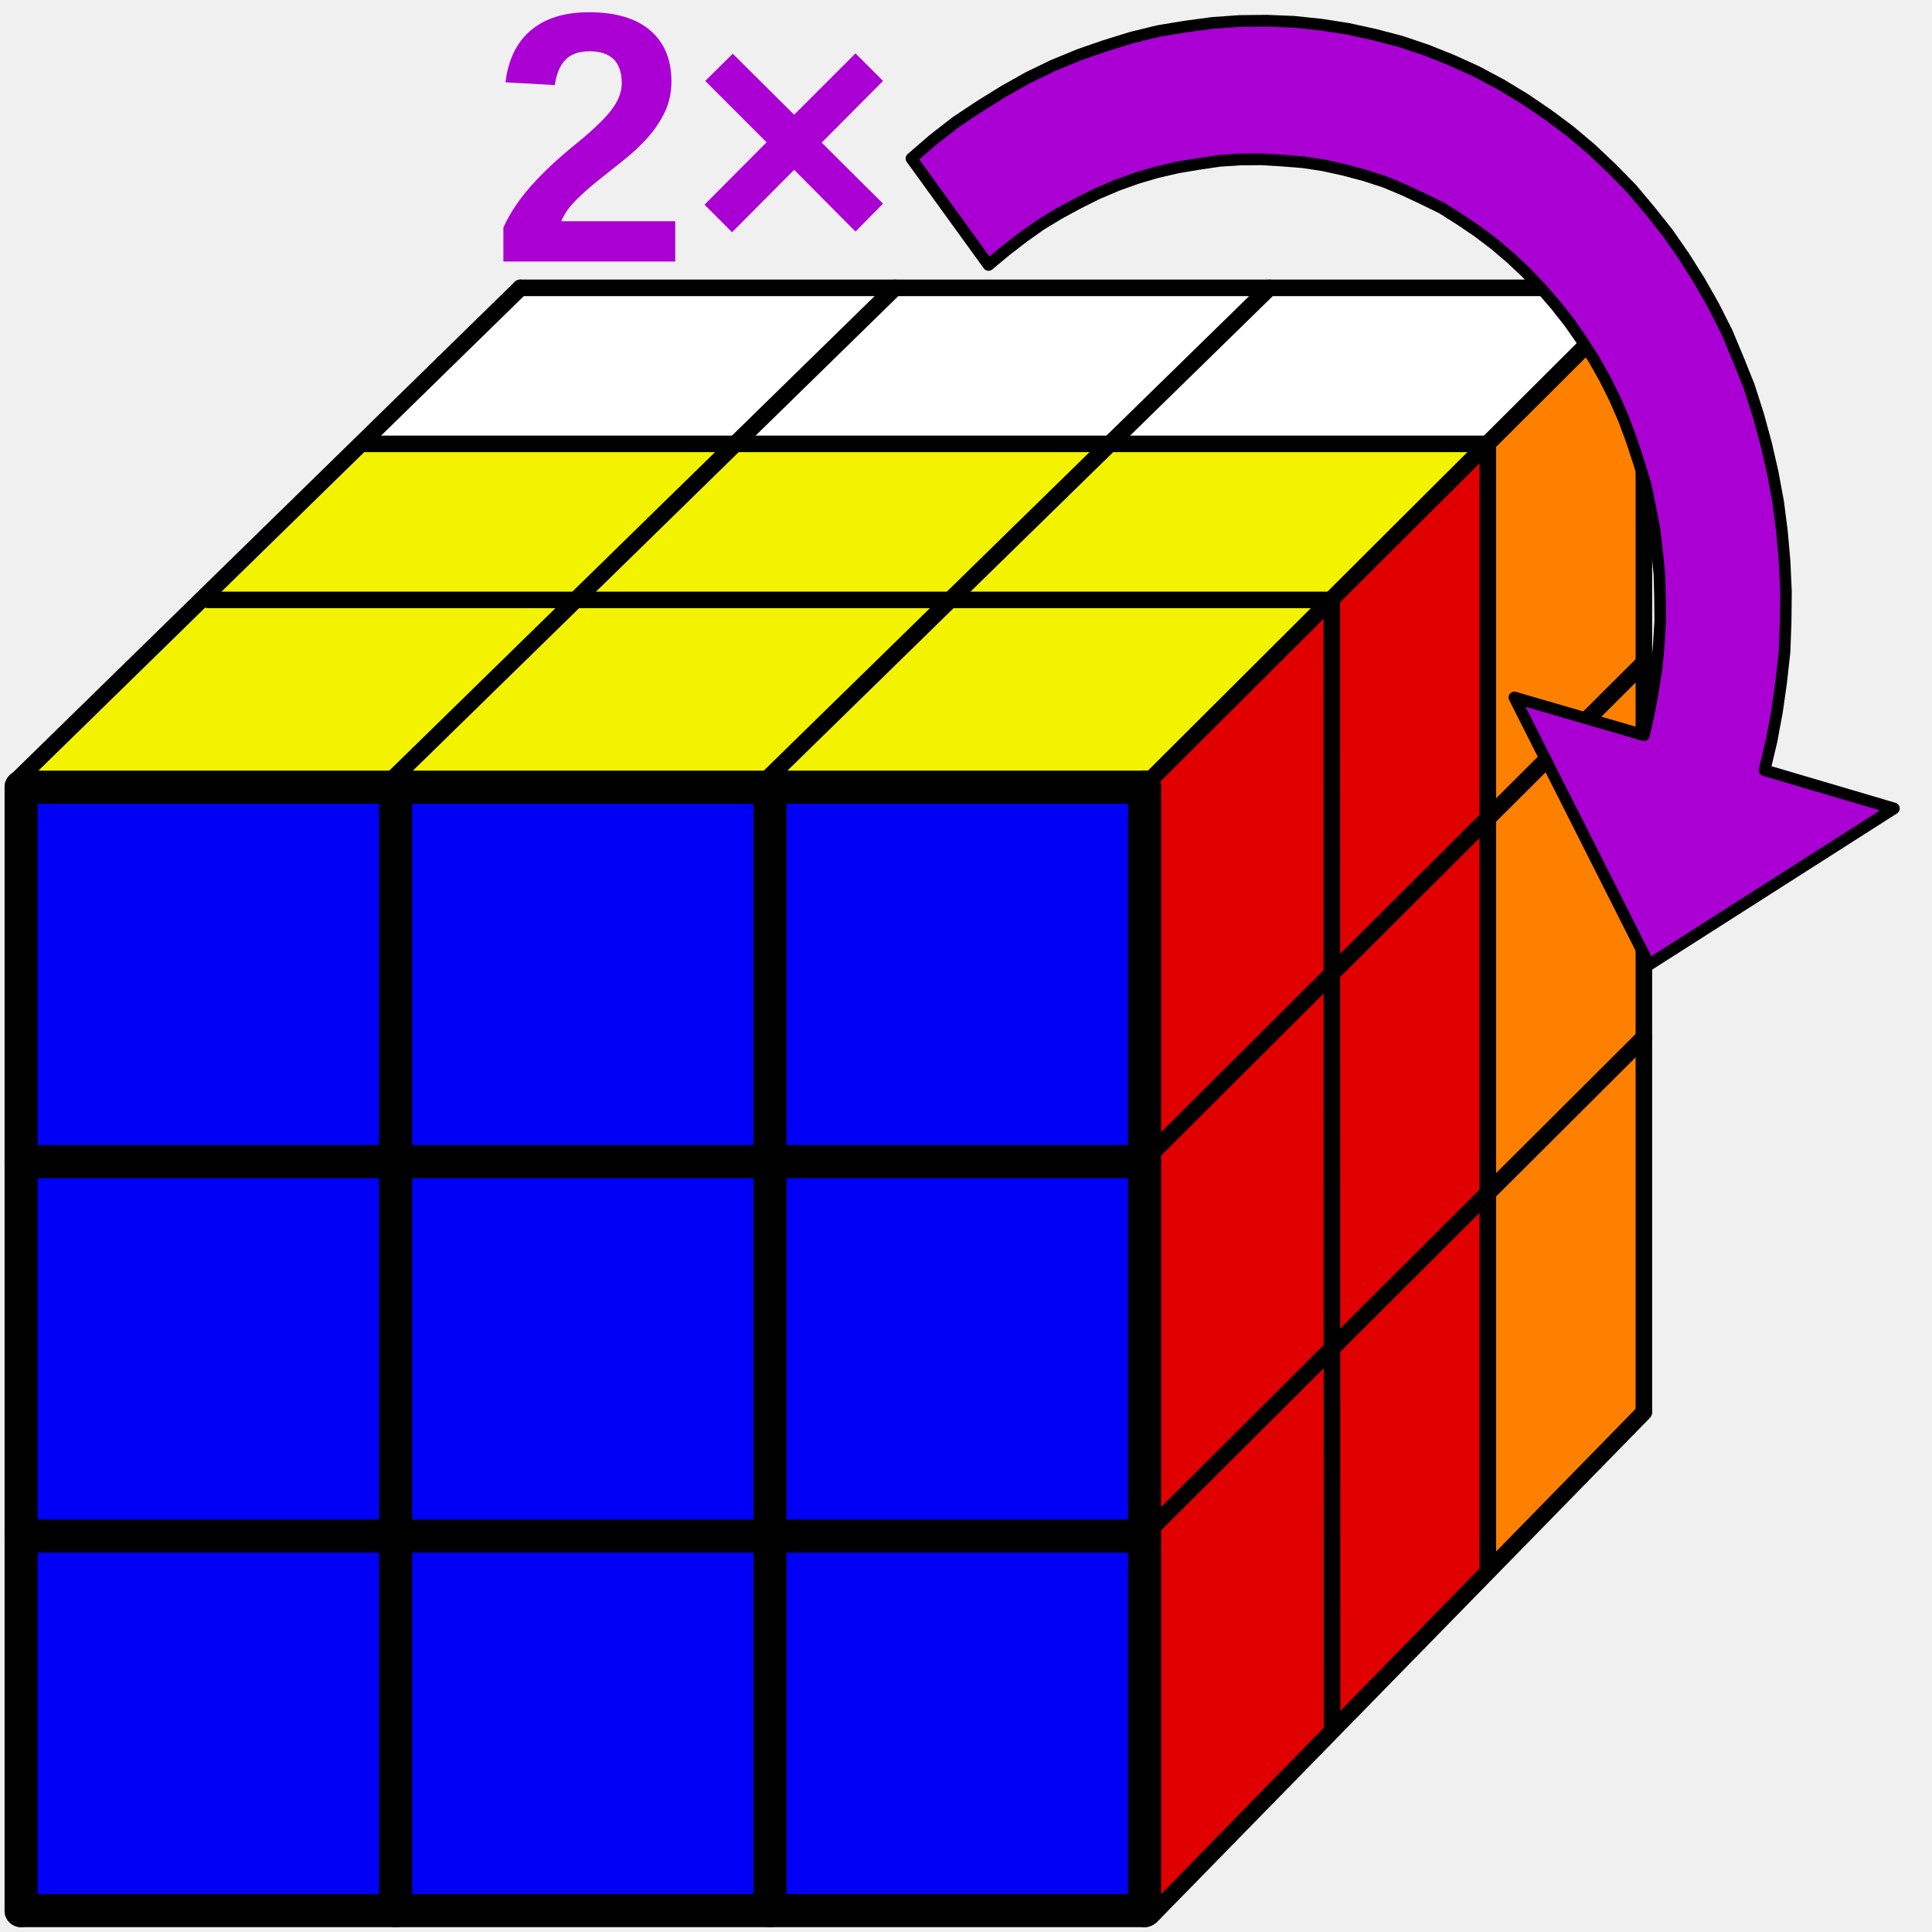
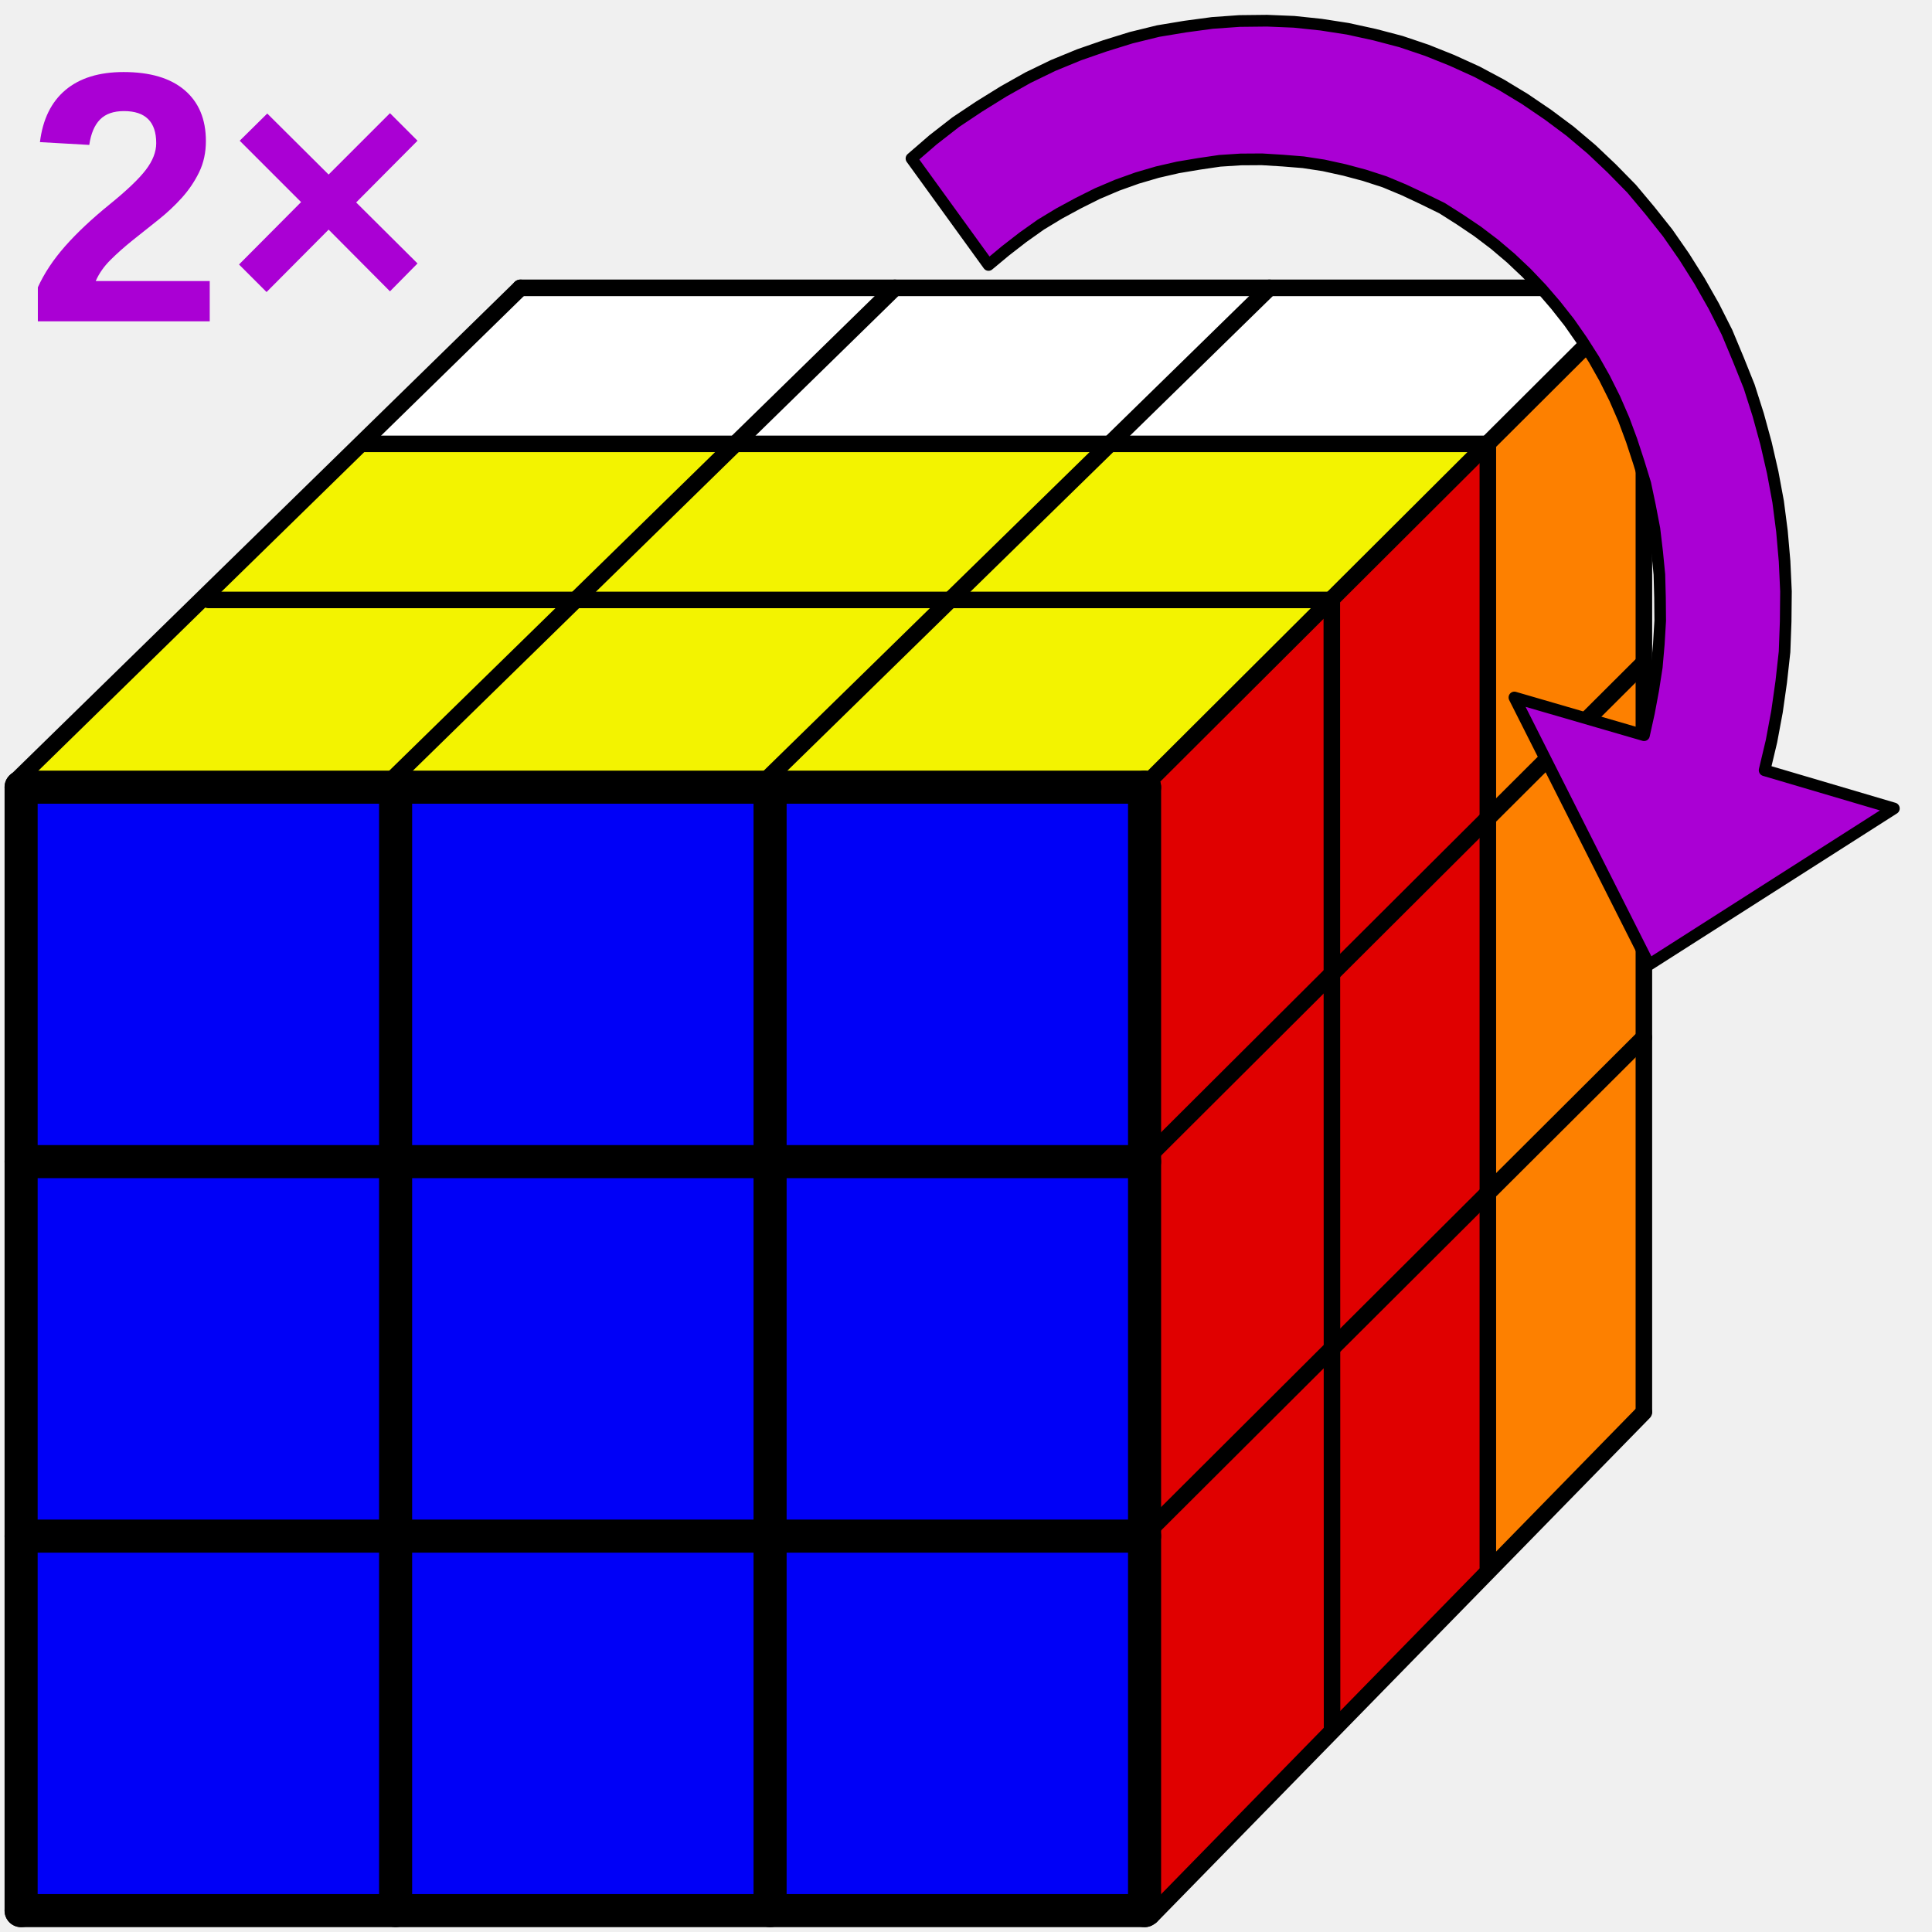
<svg xmlns="http://www.w3.org/2000/svg" width="42mm" height="42mm" fill-rule="evenodd" stroke-linejoin="round" stroke-width="28.222" preserveAspectRatio="xMidYMid" version="1.2" viewBox="0 0 6190.9 6190.9">
  <defs class="ClipPathGroup">
    <clipPath id="presentation_clip_path">
      <rect width="6e3" height="6e3" />
    </clipPath>
  </defs>
  <defs class="TextShapeIndex" />
  <defs class="EmbeddedBulletChars" />
  <path d="m5264.7 4530.5-485.95 471.9-2.247-1191.6 493.81-474.15z" fill="#fd8000" stroke-width="439.82" />
  <g fill="#e00000" stroke-width="439.82">
    <path d="m4758.8 5048.1-474.71 474.15-10.112-1206.2 480.33-475.27z" />
    <path d="m4265.8 5552.9-561.23 551.68-5.618-1212.9 554.49-546.06z" />
    <path d="m4257.6 4327-560.1 557.3-8.989-1192.7 566.85-552.8z" />
    <path d="m4756.6 3827.8-476.96 477.52v-1193.8l473.59-461.79z" />
  </g>
  <g>
    <path d="m5271.1 3326.2-491.57 473.03-7.865-1189.3 498.31-473.03z" fill="#fd8000" stroke-width="439.82" />
    <path d="m5272.1 2136.1-490.44 458.42-10.112-1171.4 481.45-470.78z" fill="#fd8000" stroke-width="439.82" />
    <path d="m4762.9 2631.4-481.45 457.3-3.371-1178.1 478.08-470.78z" fill="#e00000" stroke-width="439.82" />
    <path d="m4267.1 3126.4-574.71 548.31-3.371-1180.4 565.72-550.55z" fill="#e00000" stroke-width="439.82" />
  </g>
  <g fill="#f3f300">
    <path d="m3697 2489.8-1220.3 7.945 576.8-572.03 1191.7 9.534z" stroke-width="439.82" />
    <g stroke-width="439.82">
      <path d="m2453.7 2500.4-1159.2-12.11 545.02-552.97 1194.9-6.356z" />
      <path d="m1262.7 2481.9-1177.4 1.589 552.97-559.32 1175.8 11.123z" />
      <path d="m3053.5 1922.6-1201.3-1.589 506.89-498.94 1174.3 14.301z" />
      <path d="m1852.2 1921-1196.5-15.89 491-481.46 1191.7 7.945z" />
      <path d="m4267.7 1922.4-1198.3-6.144 463.98-479.87 1234.3-13.983z" />
    </g>
  </g>
  <g fill="#fff" stroke-width="439.82">
    <path d="m4767.7 1422.4-1210.5-0.318 494.17-503.71 1194.9 4.767z" />
    <path d="m3557.2 1422-1172.7-6.356 465.57-495.76 1201.3-1.589z" />
    <path d="m2359.1 1422-1191.4 0.318 500-500 1182.4-2.437z" />
  </g>
  <g fill="#0000f7">
    <path d="m3649.3 6114.3-1172.7-7.945-3.178-1171.1 1180.2-1.924z" stroke-width="439.82" />
    <g stroke-width="439.82">
      <path d="m2449.6 6100-1164.7-4.767 1.589-1164.7 1166.3-1.589z" />
      <path d="m2452.8 4903.5-1167.9-3.178-1.589-1155.2 1164.7-11.123z" />
      <path d="m3643 4897.1-1156.8-1.589v-1160l1167.5-3.241z" />
      <path d="m3647.7 3697.5-1164.7 1.589v-1166.3l1170.6-1.381z" />
      <path d="m2462.4 3713.4-1183.8-1.589 1.589-1172.7 1187.5-16.737z" />
      <path d="m1260.3 3708.6-1178.1-13.483 5.681-1150.3 1179.8-22.472z" />
      <path d="m1257.9 4897.1-1182.3-1.801 6.462-1158.2 1164.7 3.178z" />
      <path d="m1248.4 6092.1h-1167.9l4.767-1153.6 1167.9-4.767z" />
    </g>
  </g>
  <g transform="translate(0 -2023.7)">
    <g class="Master_Slide" />
  </g>
  <g class="SlideGroup" transform="translate(-32.348 222.36)">
    <g class="Slide" clip-path="url(#presentation_clip_path)">
      <g class="Page">
        <g class="Group">
          <g class="com.sun.star.drawing.LineShape">
            <g fill="none">
              <rect class="BoundingBox" x="47" y="2247" width="107" height="3707" />
              <path d="m100 5900v-3600" stroke="#000" stroke-linecap="round" stroke-linejoin="miter" stroke-width="106" />
            </g>
          </g>
          <g class="com.sun.star.drawing.LineShape">
            <g fill="none">
              <rect class="BoundingBox" x="47" y="5847" width="3707" height="107" />
              <path d="m100 5900h3600" stroke="#000" stroke-linecap="round" stroke-linejoin="miter" stroke-width="106" />
            </g>
          </g>
          <g class="com.sun.star.drawing.LineShape">
            <g fill="none">
              <rect class="BoundingBox" x="3647" y="2247" width="107" height="3707" />
              <path d="m3700 5900v-3600" stroke="#000" stroke-linecap="round" stroke-linejoin="miter" stroke-width="106" />
            </g>
          </g>
          <g class="com.sun.star.drawing.LineShape">
            <g fill="none">
              <rect class="BoundingBox" x="47" y="2247" width="3707" height="107" />
              <path d="m100 2300h3600" stroke="#000" stroke-linecap="round" stroke-linejoin="miter" stroke-width="106" />
            </g>
          </g>
          <g class="com.sun.star.drawing.LineShape">
            <g fill="none">
              <rect class="BoundingBox" x="1247" y="2247" width="107" height="3707" />
              <path d="m1300 5900v-3600" stroke="#000" stroke-linecap="round" stroke-linejoin="miter" stroke-width="106" />
            </g>
          </g>
          <g class="com.sun.star.drawing.LineShape">
            <g fill="none">
              <rect class="BoundingBox" x="2447" y="2247" width="107" height="3707" />
              <path d="m2500 5900v-3600" stroke="#000" stroke-linecap="round" stroke-linejoin="miter" stroke-width="106" />
            </g>
          </g>
          <g class="com.sun.star.drawing.LineShape">
            <g fill="none">
              <rect class="BoundingBox" x="47" y="3447" width="3707" height="107" />
              <path d="m100 3500h3600" stroke="#000" stroke-linecap="round" stroke-linejoin="miter" stroke-width="106" />
            </g>
          </g>
          <g class="com.sun.star.drawing.LineShape">
            <g fill="none">
              <rect class="BoundingBox" x="47" y="4647" width="3707" height="107" />
              <path d="m100 4700h3600" stroke="#000" stroke-linecap="round" stroke-linejoin="miter" stroke-width="106" />
            </g>
          </g>
          <g class="com.sun.star.drawing.LineShape">
            <g fill="none">
              <rect class="BoundingBox" x="673" y="1673" width="3655" height="55" />
              <path d="m700 1700h3600" stroke="#000" stroke-linecap="round" stroke-linejoin="miter" stroke-width="53" />
            </g>
          </g>
          <g class="com.sun.star.drawing.LineShape">
            <g fill="none">
              <rect class="BoundingBox" x="1173" y="1173" width="3655" height="55" />
              <path d="m1200 1200h3600" stroke="#000" stroke-linecap="round" stroke-linejoin="miter" stroke-width="53" />
            </g>
          </g>
          <g class="com.sun.star.drawing.LineShape">
            <g fill="none">
              <rect class="BoundingBox" x="1673" y="673" width="3655" height="55" />
              <path d="m1700 700h3600" stroke="#000" stroke-linecap="round" stroke-linejoin="miter" stroke-width="53" />
            </g>
          </g>
          <g class="com.sun.star.drawing.LineShape">
            <g fill="none">
              <rect class="BoundingBox" x="4273" y="1673" width="55" height="3655" />
              <path d="m4300.8 5320.7-0.794-3620.7" stroke="#000" stroke-linecap="round" stroke-linejoin="miter" stroke-width="53" />
            </g>
          </g>
          <g class="com.sun.star.drawing.LineShape">
            <g fill="none">
              <rect class="BoundingBox" x="4773" y="1173" width="55" height="3655" />
              <path d="m4800 4800v-3600" stroke="#000" stroke-linecap="round" stroke-linejoin="miter" stroke-width="53" />
            </g>
          </g>
          <g class="com.sun.star.drawing.LineShape">
            <g fill="none">
              <rect class="BoundingBox" x="5273" y="673" width="55" height="3655" />
              <path d="m5300 4300v-3600" stroke="#000" stroke-linecap="round" stroke-linejoin="miter" stroke-width="53" />
            </g>
          </g>
          <g class="com.sun.star.drawing.LineShape">
            <g fill="none">
              <rect class="BoundingBox" x="59" y="673" width="1669" height="1633" />
              <path d="m86 2278 1614-1578" stroke="#000" stroke-linecap="round" stroke-linejoin="miter" stroke-width="53" />
            </g>
          </g>
          <g class="com.sun.star.drawing.LineShape">
            <g fill="none">
              <rect class="BoundingBox" x="1259" y="673" width="1669" height="1633" />
              <path d="m1286 2278 1614-1578" stroke="#000" stroke-linecap="round" stroke-linejoin="miter" stroke-width="53" />
            </g>
          </g>
          <g class="com.sun.star.drawing.LineShape">
            <g fill="none">
              <rect class="BoundingBox" x="2459" y="673" width="1669" height="1633" />
              <path d="m2486 2278 1614-1578" stroke="#000" stroke-linecap="round" stroke-linejoin="miter" stroke-width="53" />
            </g>
          </g>
          <g class="com.sun.star.drawing.LineShape">
            <g fill="none">
              <rect class="BoundingBox" x="3659" y="673" width="1669" height="1664" />
              <path d="m3686 2309 1614-1609" stroke="#000" stroke-linecap="round" stroke-linejoin="miter" stroke-width="53" />
            </g>
          </g>
          <g class="com.sun.star.drawing.LineShape">
            <g fill="none">
              <rect class="BoundingBox" x="3659" y="1874" width="1669" height="1664" />
              <path d="m3686 3510 1614-1609" stroke="#000" stroke-linecap="round" stroke-linejoin="miter" stroke-width="53" />
            </g>
          </g>
          <g class="com.sun.star.drawing.LineShape">
            <g fill="none">
              <rect class="BoundingBox" x="3659" y="3075" width="1669" height="1664" />
              <path d="m3686 4711 1614-1609" stroke="#000" stroke-linecap="round" stroke-linejoin="miter" stroke-width="53" />
            </g>
          </g>
          <g class="com.sun.star.drawing.LineShape">
            <g fill="none">
              <rect class="BoundingBox" x="3694" y="4276" width="1634" height="1670" />
              <path d="m3721 5918 1579-1615" stroke="#000" stroke-linecap="round" stroke-linejoin="miter" stroke-width="53" />
            </g>
          </g>
        </g>
      </g>
    </g>
  </g>
  <g transform="matrix(-.29984 -1.3074 -1.2925 .29642 7855.7 4521.6)" fill-rule="evenodd" stroke-linejoin="round" stroke-width="28.222">
    <g class="Master_Slide" />
    <g class="SlideGroup" transform="translate(31.46 110.11)">
      <g class="com.sun.star.drawing.CustomShape" transform="translate(-961.25 420.24)">
        <g transform="translate(56.127 -795.13)">
          <g transform="translate(-9.3544 729.65)">
            <rect class="BoundingBox" x="1535" y="509" width="3675" height="2109" fill="none" />
            <path d="m2888 1072 50-24 50-22 52-21 52-17 54-16 54-12 54-11 54-7 55-6 55-2 55-1 54 4 54 5 53 7 53 10 53 13 50 15 50 18 49 20 48 23 45 24 45 27 43 29 41 31 39 33 37 35 36 36 32 40 31 40 29 41 26 44 23 44 22 47 18 46 15 48 14 48 11 50 8 50 4 51 3 51v51l-3 51-6 51-9 51-12 50-14 51-16 49-20 49-22 48-24 48 289 124 32-61 29-63 24-64 22-65 19-65 15-66 11-67 7-65 5-67 1-67-4-66-6-66-10-65-14-65-17-63-21-62-24-61-28-60-30-58-34-56-37-54-40-53-43-50-46-48-49-46-50-43-54-41-55-37-58-36-60-31-62-30-64-26-65-23-66-20-68-17-69-12-69-11-71-6-71-3h-71l-71 3-71 7-71 10-71 13-70 17-70 19-68 24-67 26-66 29-64 32-158-284-233 661 694 173zm2306 1531zm-3645-1309z" fill="#aa00d4" />
            <path d="m2888 1072 50-24 50-22 52-21 52-17 54-16 54-12 54-11 54-7 55-6 55-2 55-1 54 4 54 5 53 7 53 10 53 13 50 15 50 18 49 20 48 23 45 24 45 27 43 29 41 31 39 33 37 35 36 36 32 40 31 40 29 41 26 44 23 44 22 47 18 46 15 48 14 48 11 50 8 50 4 51 3 51v51l-3 51-6 51-9 51-12 50-14 51-16 49-20 49-22 48-24 48 289 124 32-61 29-63 24-64 22-65 19-65 15-66 11-67 7-65 5-67 1-67-4-66-6-66-10-65-14-65-17-63-21-62-24-61-28-60-30-58-34-56-37-54-40-53-43-50-46-48-49-46-50-43-54-41-55-37-58-36-60-31-62-30-64-26-65-23-66-20-68-17-69-12-69-11-71-6-71-3h-71l-71 3-71 7-71 10-71 13-70 17-70 19-68 24-67 26-66 29-64 32-158-284-233 661 694 173z" fill="none" stroke="#000" stroke-linejoin="round" stroke-width="28" />
          </g>
        </g>
      </g>
    </g>
  </g>
-   <text x="1573.333" y="837.997" fill="#aa00d4" font-family="FontAwesome" font-size="1560px" letter-spacing="0px" stroke-width="1100.7" word-spacing="0px" style="line-height:1.25" xml:space="preserve">
-     <tspan x="1573.333" y="837.997" fill="#aa00d4" font-family="'Liberation Sans'" font-size="1144px" font-weight="bold" stroke-width="1100.7">2×</tspan>
+   <text x="81.63" y="1029.645" fill="#aa00d4" font-family="FontAwesome" font-size="1560px" letter-spacing="0px" stroke-width="1100.7" word-spacing="0px" style="line-height:1.25" xml:space="preserve">
+     <tspan x="81.63" y="1029.645" fill="#aa00d4" font-family="'Liberation Sans'" font-size="1144px" font-weight="bold" stroke-width="1100.7">2×</tspan>
  </text>
</svg>
